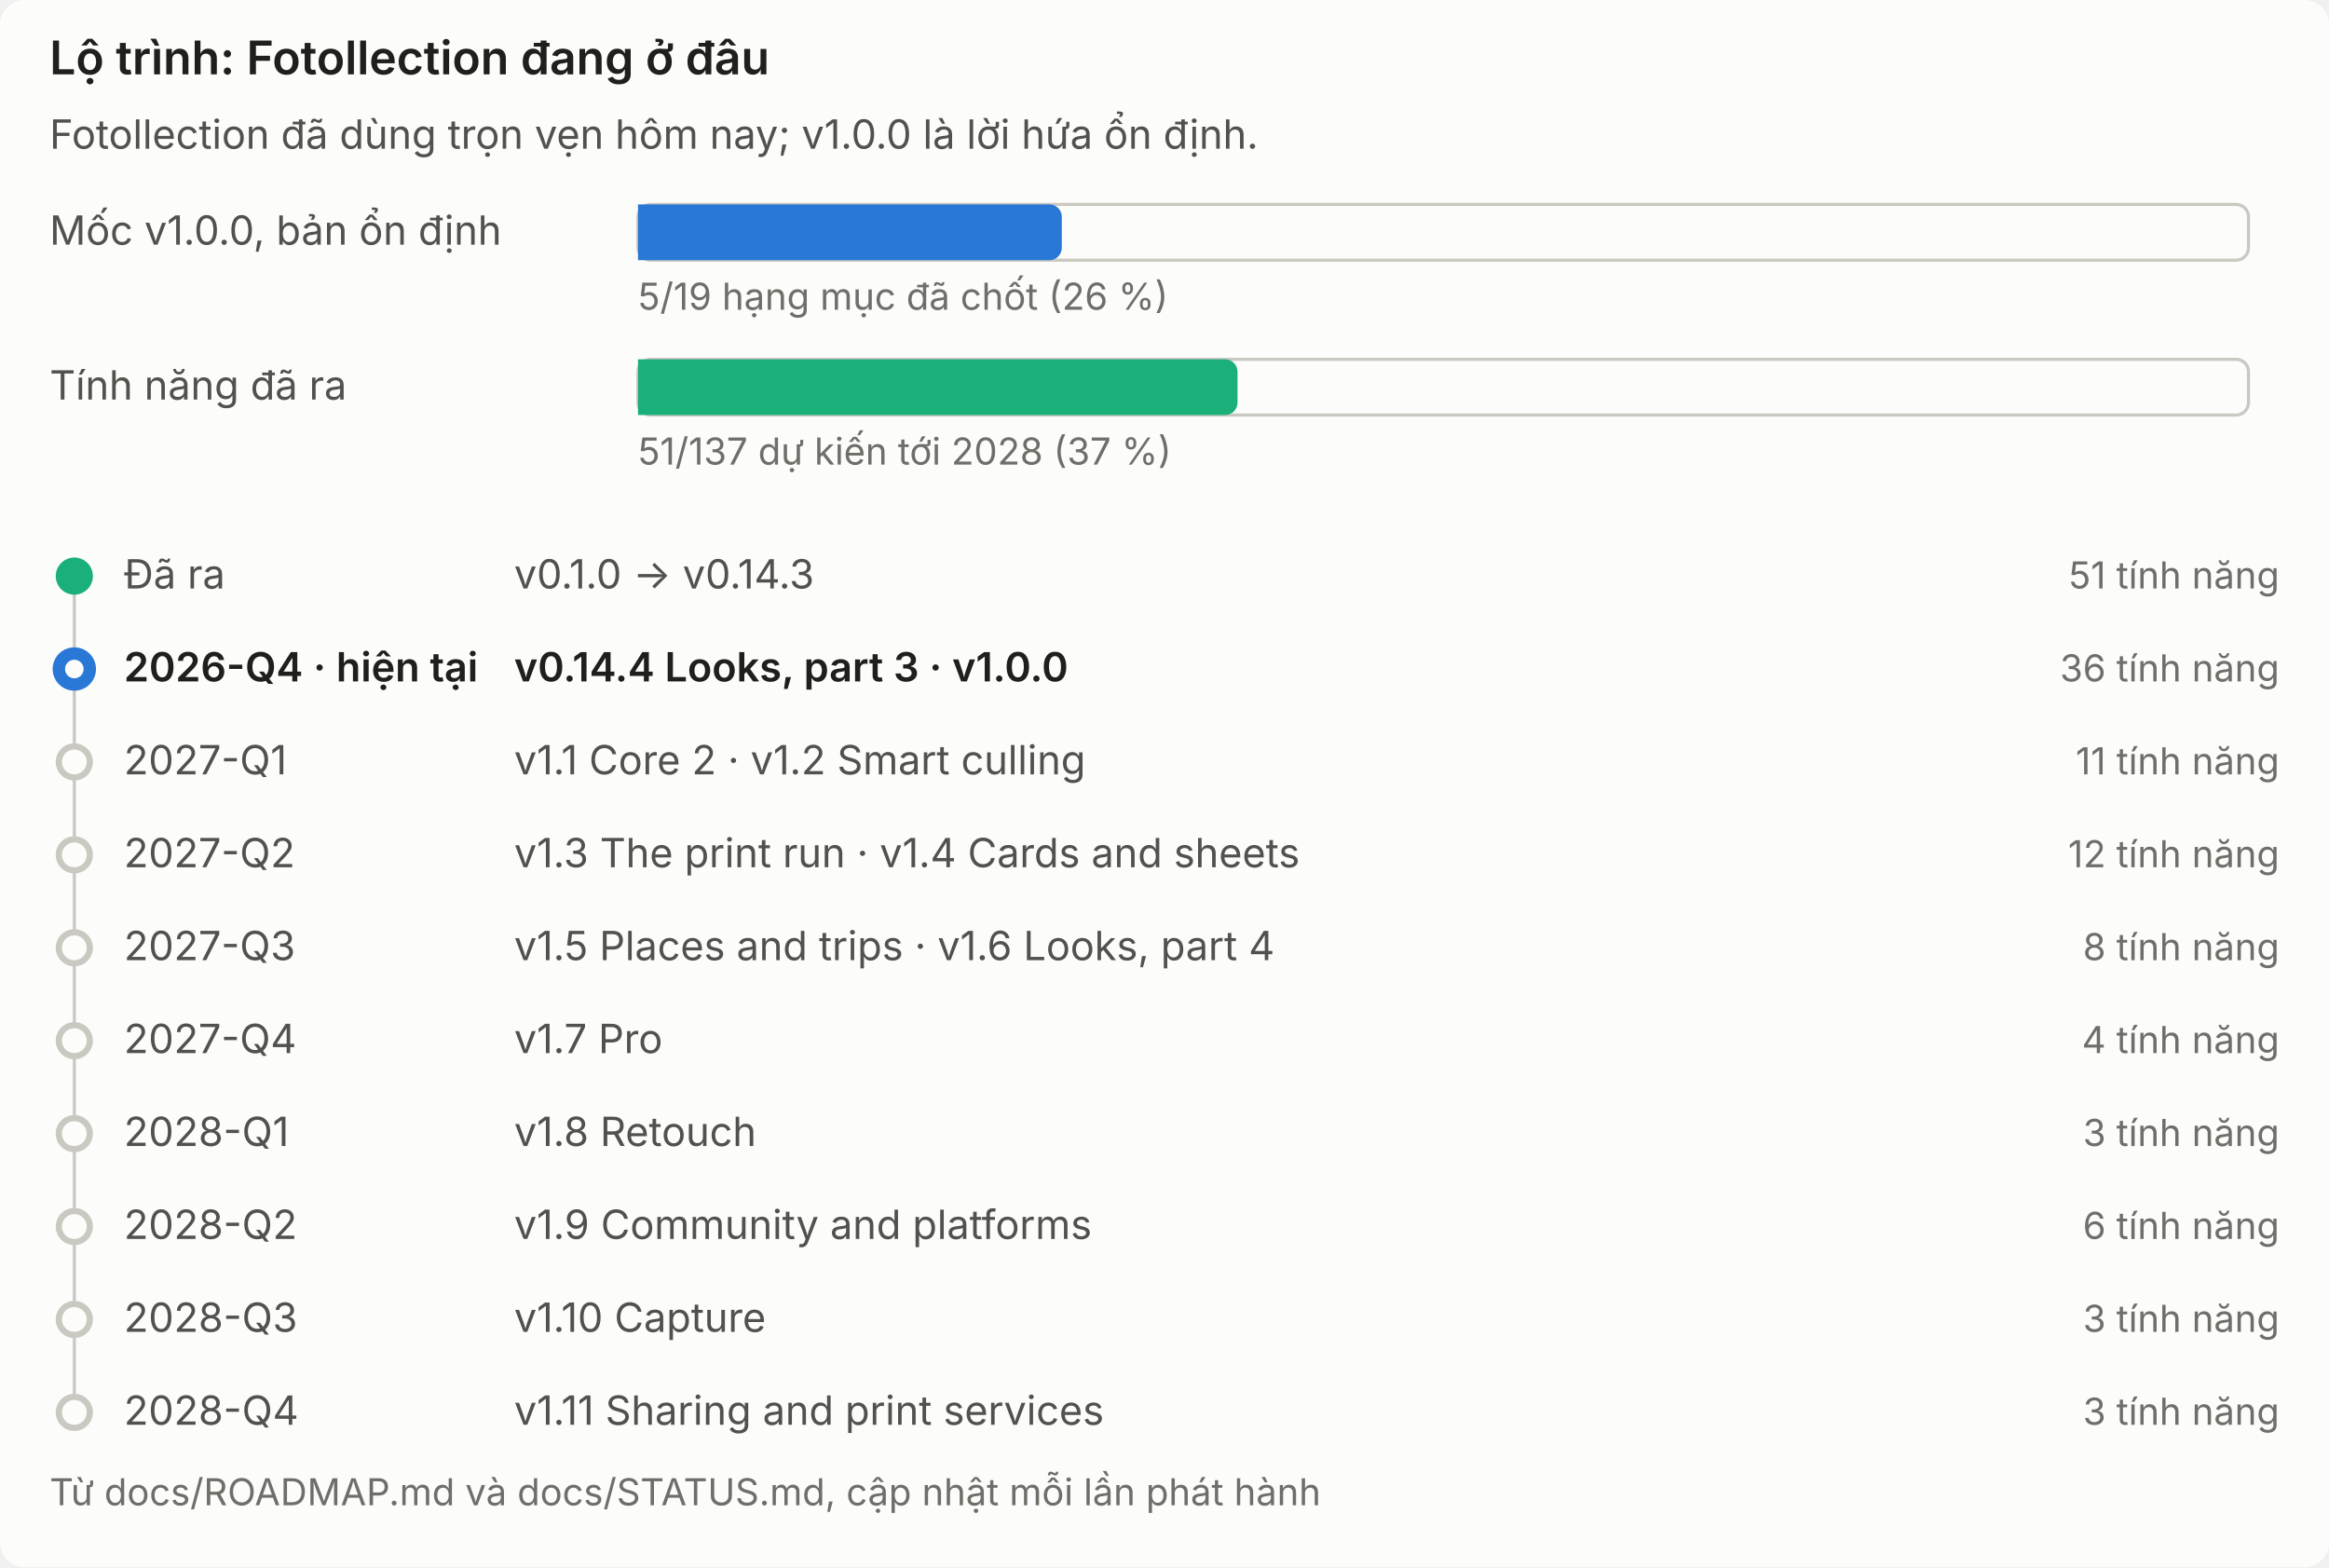
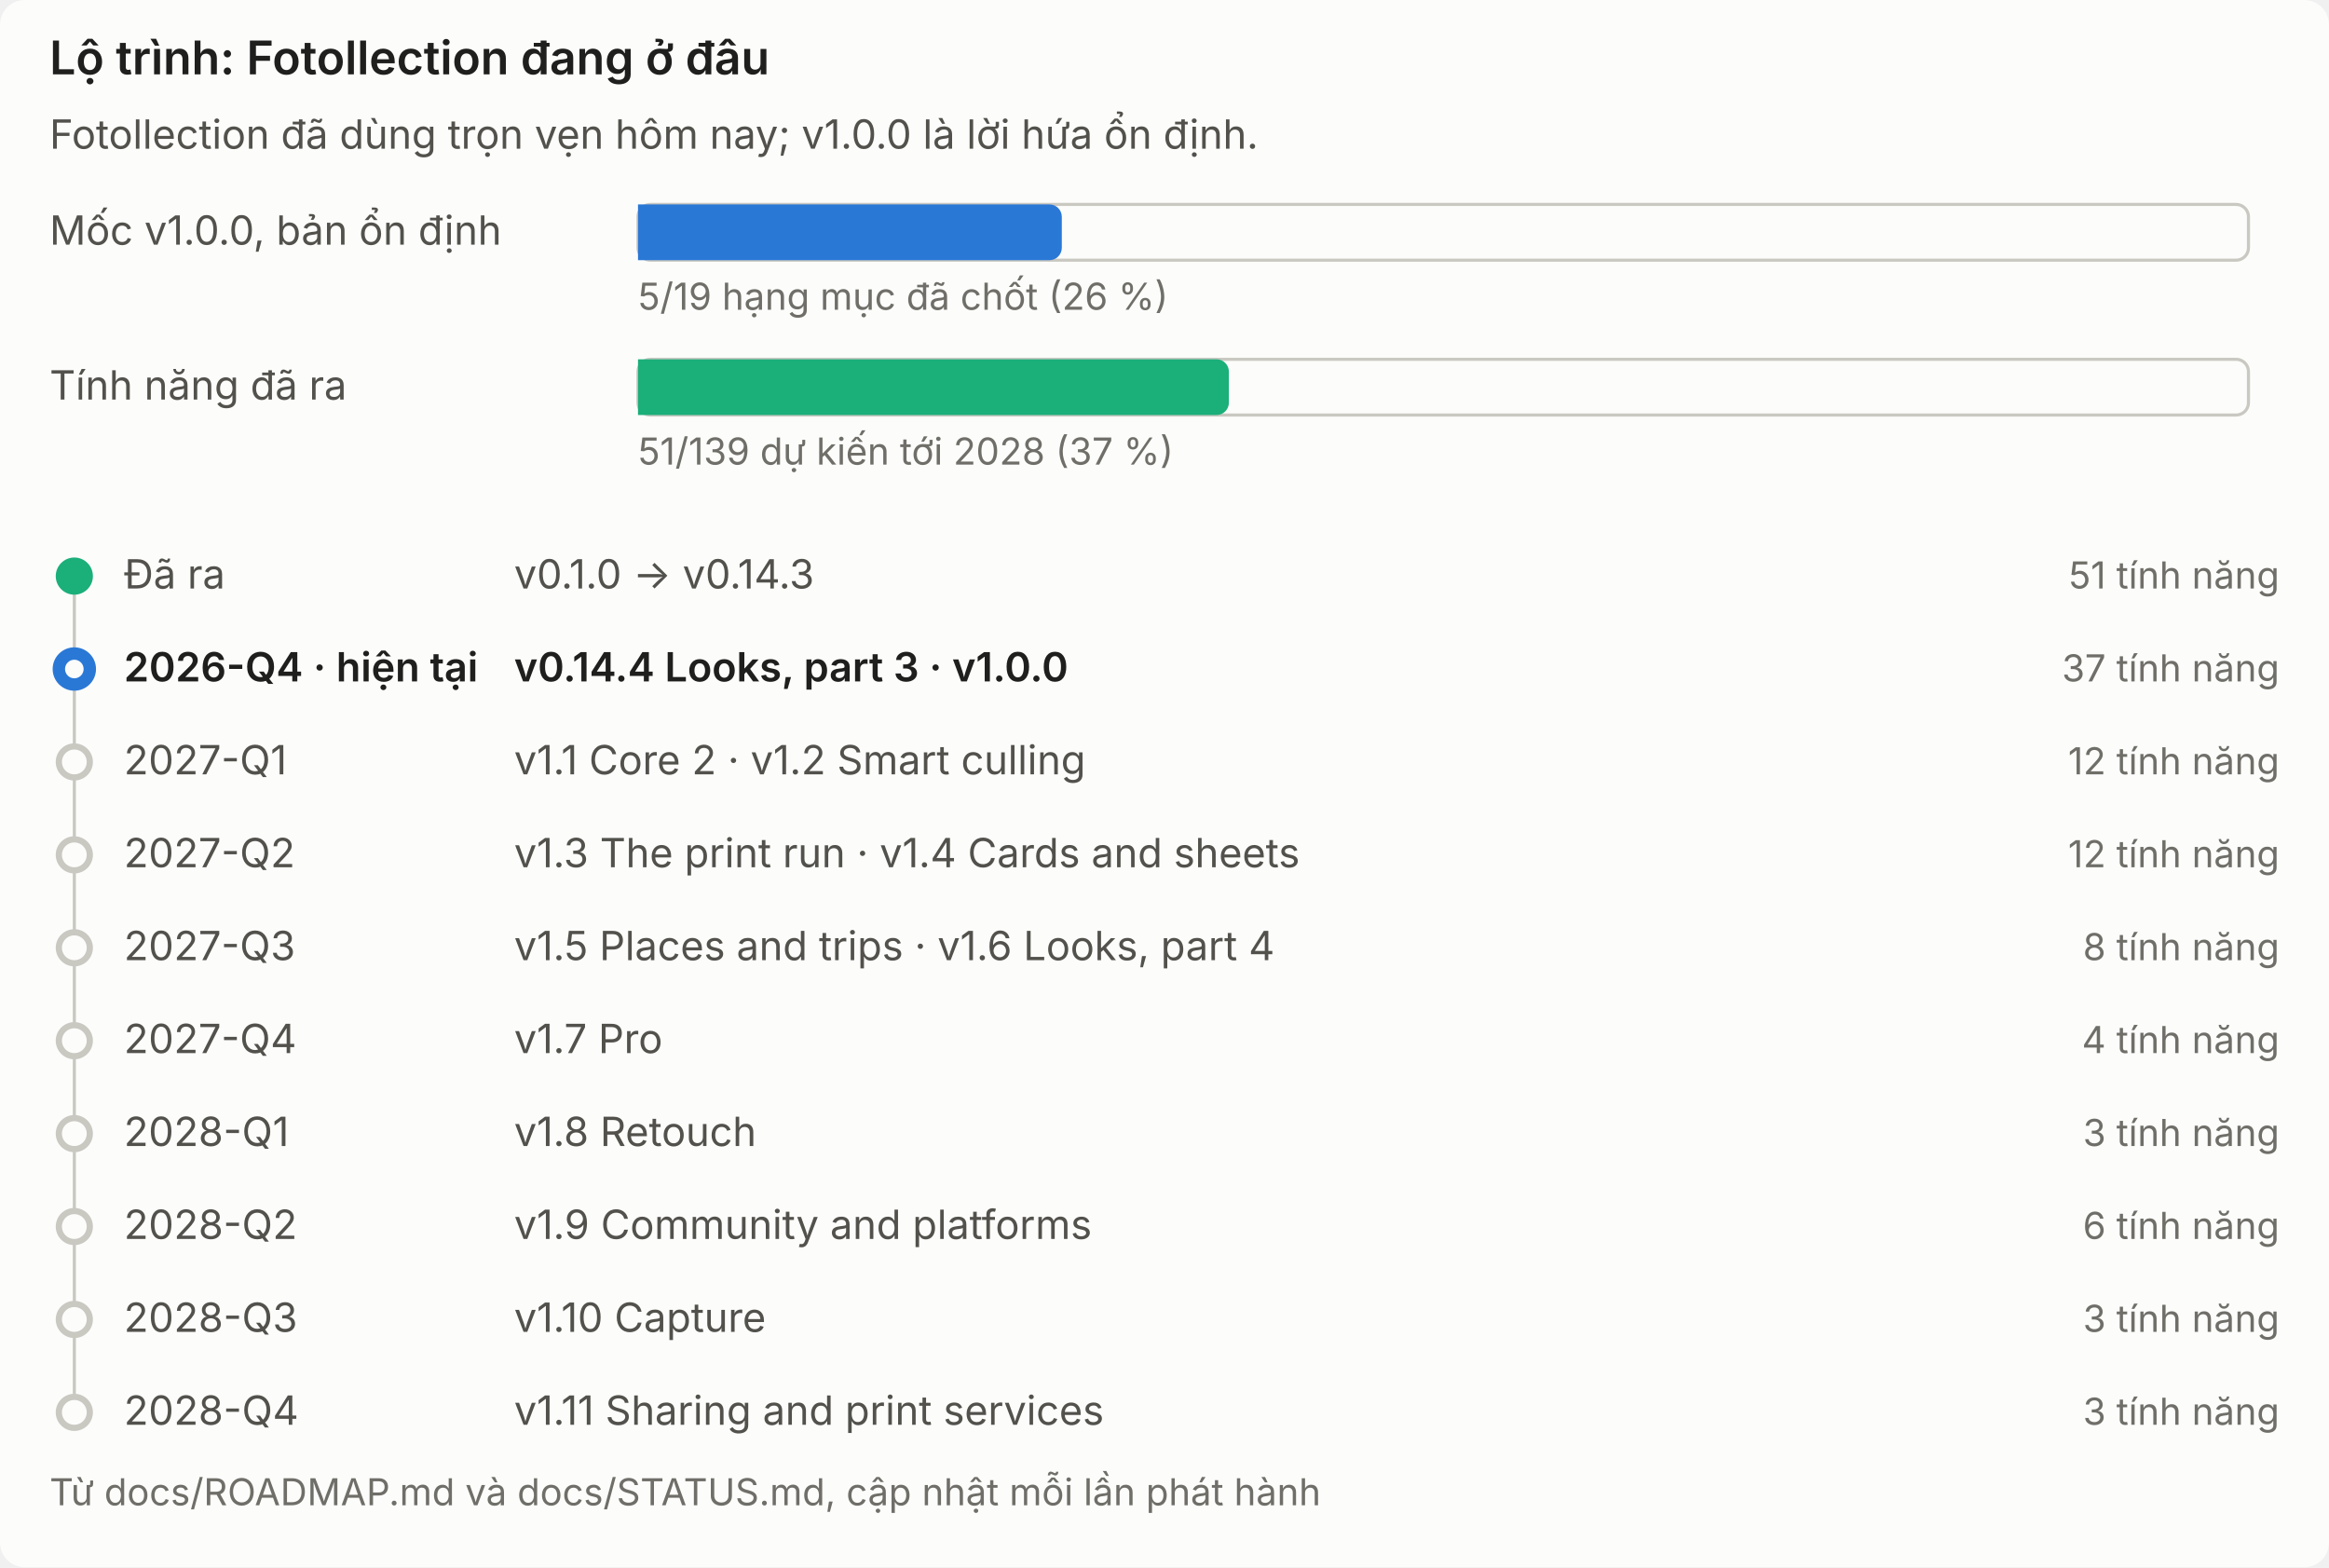
<svg xmlns="http://www.w3.org/2000/svg" viewBox="-16 -16 752 506" width="752" height="506" role="img" aria-labelledby="t d">
  <style>
  .bg{fill:#fcfcfb} .t1{fill:#1f1f1e;font:600 13px system-ui,-apple-system,Segoe UI,sans-serif}
  .t2{fill:#52514c;font:13px system-ui,-apple-system,Segoe UI,sans-serif}
  .t3{fill:#6f6e68;font:12px system-ui,-apple-system,Segoe UI,sans-serif}
  .h{font-size:15px} .num{font-variant-numeric:tabular-nums} .axis{stroke:#c9c8c1;stroke-width:1}
  .ref{stroke:#52514c;stroke-width:1.5;stroke-dasharray:4 3} .refw{stroke:#eb6834;stroke-width:1.5;stroke-dasharray:4 3}
  .s1{fill:#2a78d6} .old{fill-opacity:.45} .s2{fill:#eb6834} .s3{fill:#1baf7a} .s4{fill:#eda100} .s5{fill:#e87ba4} .gap{stroke:#fcfcfb;stroke-width:2}
  .in{fill:#fff}
  @media (prefers-color-scheme: dark){
    .bg{fill:#1a1a19} .t1{fill:#f0efec} .t2{fill:#c3c2b7} .t3{fill:#9d9c93} .axis{stroke:#45443f}
    .ref{stroke:#c3c2b7} .refw{stroke:#d95926}
    .s1{fill:#3987e5} .s2{fill:#d95926} .s3{fill:#199e70} .s4{fill:#c98500} .s5{fill:#d55181} .gap{stroke:#1a1a19}
  }
</style>
  <rect class="bg" x="-16" y="-16" width="752" height="506" rx="8" />
  <text class="t1 h" x="0" y="8">Lộ trình: Fotollection đang ở đâu</text>
  <text class="t2" x="0" y="32">Fotollection đã dùng trọn vẹn hôm nay; v1.0.0 là lời hứa ổn định.</text>
  <text class="t2" x="0" y="63">Mốc v1.0.0, bản ổn định</text>
  <rect class="axis" x="190" y="50" width="520" height="18" rx="4" fill="none" />
  <path class="s1" d="M190 50h132.842a4 4 0 0 1 4 4v10a4 4 0 0 1 -4 4h-132.842z" />
  <text class="t3 num" x="190" y="84">5/19 hạng mục đã chốt (26 %)</text>
  <text class="t2" x="0" y="113">Tính năng đã ra</text>
  <rect class="axis" x="190" y="100" width="520" height="18" rx="4" fill="none" />
-   <path class="s3" d="M190 100h189.577a4 4 0 0 1 4 4v10a4 4 0 0 1 -4 4h-189.577z" />
-   <text class="t3 num" x="190" y="134">51/137 dự kiến tới 2028 (37 %)</text>
+   <path class="s3" d="M190 100h186.791a4 4 0 0 1 4 4v10a4 4 0 0 1 -4 4h-186.791z" />
+   <text class="t3 num" x="190" y="134">51/139 dự kiến tới 2028 (37 %)</text>
  <line class="axis" x1="8" x2="8" y1="170" y2="440" />
  <circle class="s3" cx="8" cy="170" r="6" />
  <text class="t2" x="24" y="174">Đã ra</text>
  <text class="t2" x="150" y="174">v0.1.0 → v0.14.3</text>
  <text class="t3 num" x="720" y="174" text-anchor="end">51 tính năng</text>
  <circle class="s1" cx="8" cy="200" r="7" />
  <circle class="bg" cx="8" cy="200" r="3" />
  <text class="t1" x="24" y="204">2026-Q4 · hiện tại</text>
  <text class="t1" x="150" y="204">v0.14.4 Looks, part 3 · v1.0.0</text>
-   <text class="t3 num" x="720" y="204" text-anchor="end">36 tính năng</text>
+   <text class="t3 num" x="720" y="204" text-anchor="end">37 tính năng</text>
  <circle class="bg axis" cx="8" cy="230" r="5" style="stroke-width:2" />
  <text class="t2" x="24" y="234">2027-Q1</text>
  <text class="t2" x="150" y="234">v1.1 Core 2 · v1.2 Smart culling</text>
-   <text class="t3 num" x="720" y="234" text-anchor="end">11 tính năng</text>
+   <text class="t3 num" x="720" y="234" text-anchor="end">12 tính năng</text>
  <circle class="bg axis" cx="8" cy="260" r="5" style="stroke-width:2" />
  <text class="t2" x="24" y="264">2027-Q2</text>
  <text class="t2" x="150" y="264">v1.3 The print run · v1.4 Cards and sheets</text>
  <text class="t3 num" x="720" y="264" text-anchor="end">12 tính năng</text>
  <circle class="bg axis" cx="8" cy="290" r="5" style="stroke-width:2" />
  <text class="t2" x="24" y="294">2027-Q3</text>
  <text class="t2" x="150" y="294">v1.5 Places and trips · v1.6 Looks, part 4</text>
  <text class="t3 num" x="720" y="294" text-anchor="end">8 tính năng</text>
  <circle class="bg axis" cx="8" cy="320" r="5" style="stroke-width:2" />
  <text class="t2" x="24" y="324">2027-Q4</text>
  <text class="t2" x="150" y="324">v1.7 Pro</text>
  <text class="t3 num" x="720" y="324" text-anchor="end">4 tính năng</text>
  <circle class="bg axis" cx="8" cy="350" r="5" style="stroke-width:2" />
  <text class="t2" x="24" y="354">2028-Q1</text>
  <text class="t2" x="150" y="354">v1.8 Retouch</text>
  <text class="t3 num" x="720" y="354" text-anchor="end">3 tính năng</text>
  <circle class="bg axis" cx="8" cy="380" r="5" style="stroke-width:2" />
  <text class="t2" x="24" y="384">2028-Q2</text>
  <text class="t2" x="150" y="384">v1.9 Community and platforms</text>
  <text class="t3 num" x="720" y="384" text-anchor="end">6 tính năng</text>
  <circle class="bg axis" cx="8" cy="410" r="5" style="stroke-width:2" />
  <text class="t2" x="24" y="414">2028-Q3</text>
  <text class="t2" x="150" y="414">v1.10 Capture</text>
  <text class="t3 num" x="720" y="414" text-anchor="end">3 tính năng</text>
  <circle class="bg axis" cx="8" cy="440" r="5" style="stroke-width:2" />
  <text class="t2" x="24" y="444">2028-Q4</text>
  <text class="t2" x="150" y="444">v1.11 Sharing and print services</text>
  <text class="t3 num" x="720" y="444" text-anchor="end">3 tính năng</text>
  <text class="t3" x="0" y="470">Từ docs/ROADMAP.md và docs/STATUS.md, cập nhật mỗi lần phát hành</text>
</svg>
